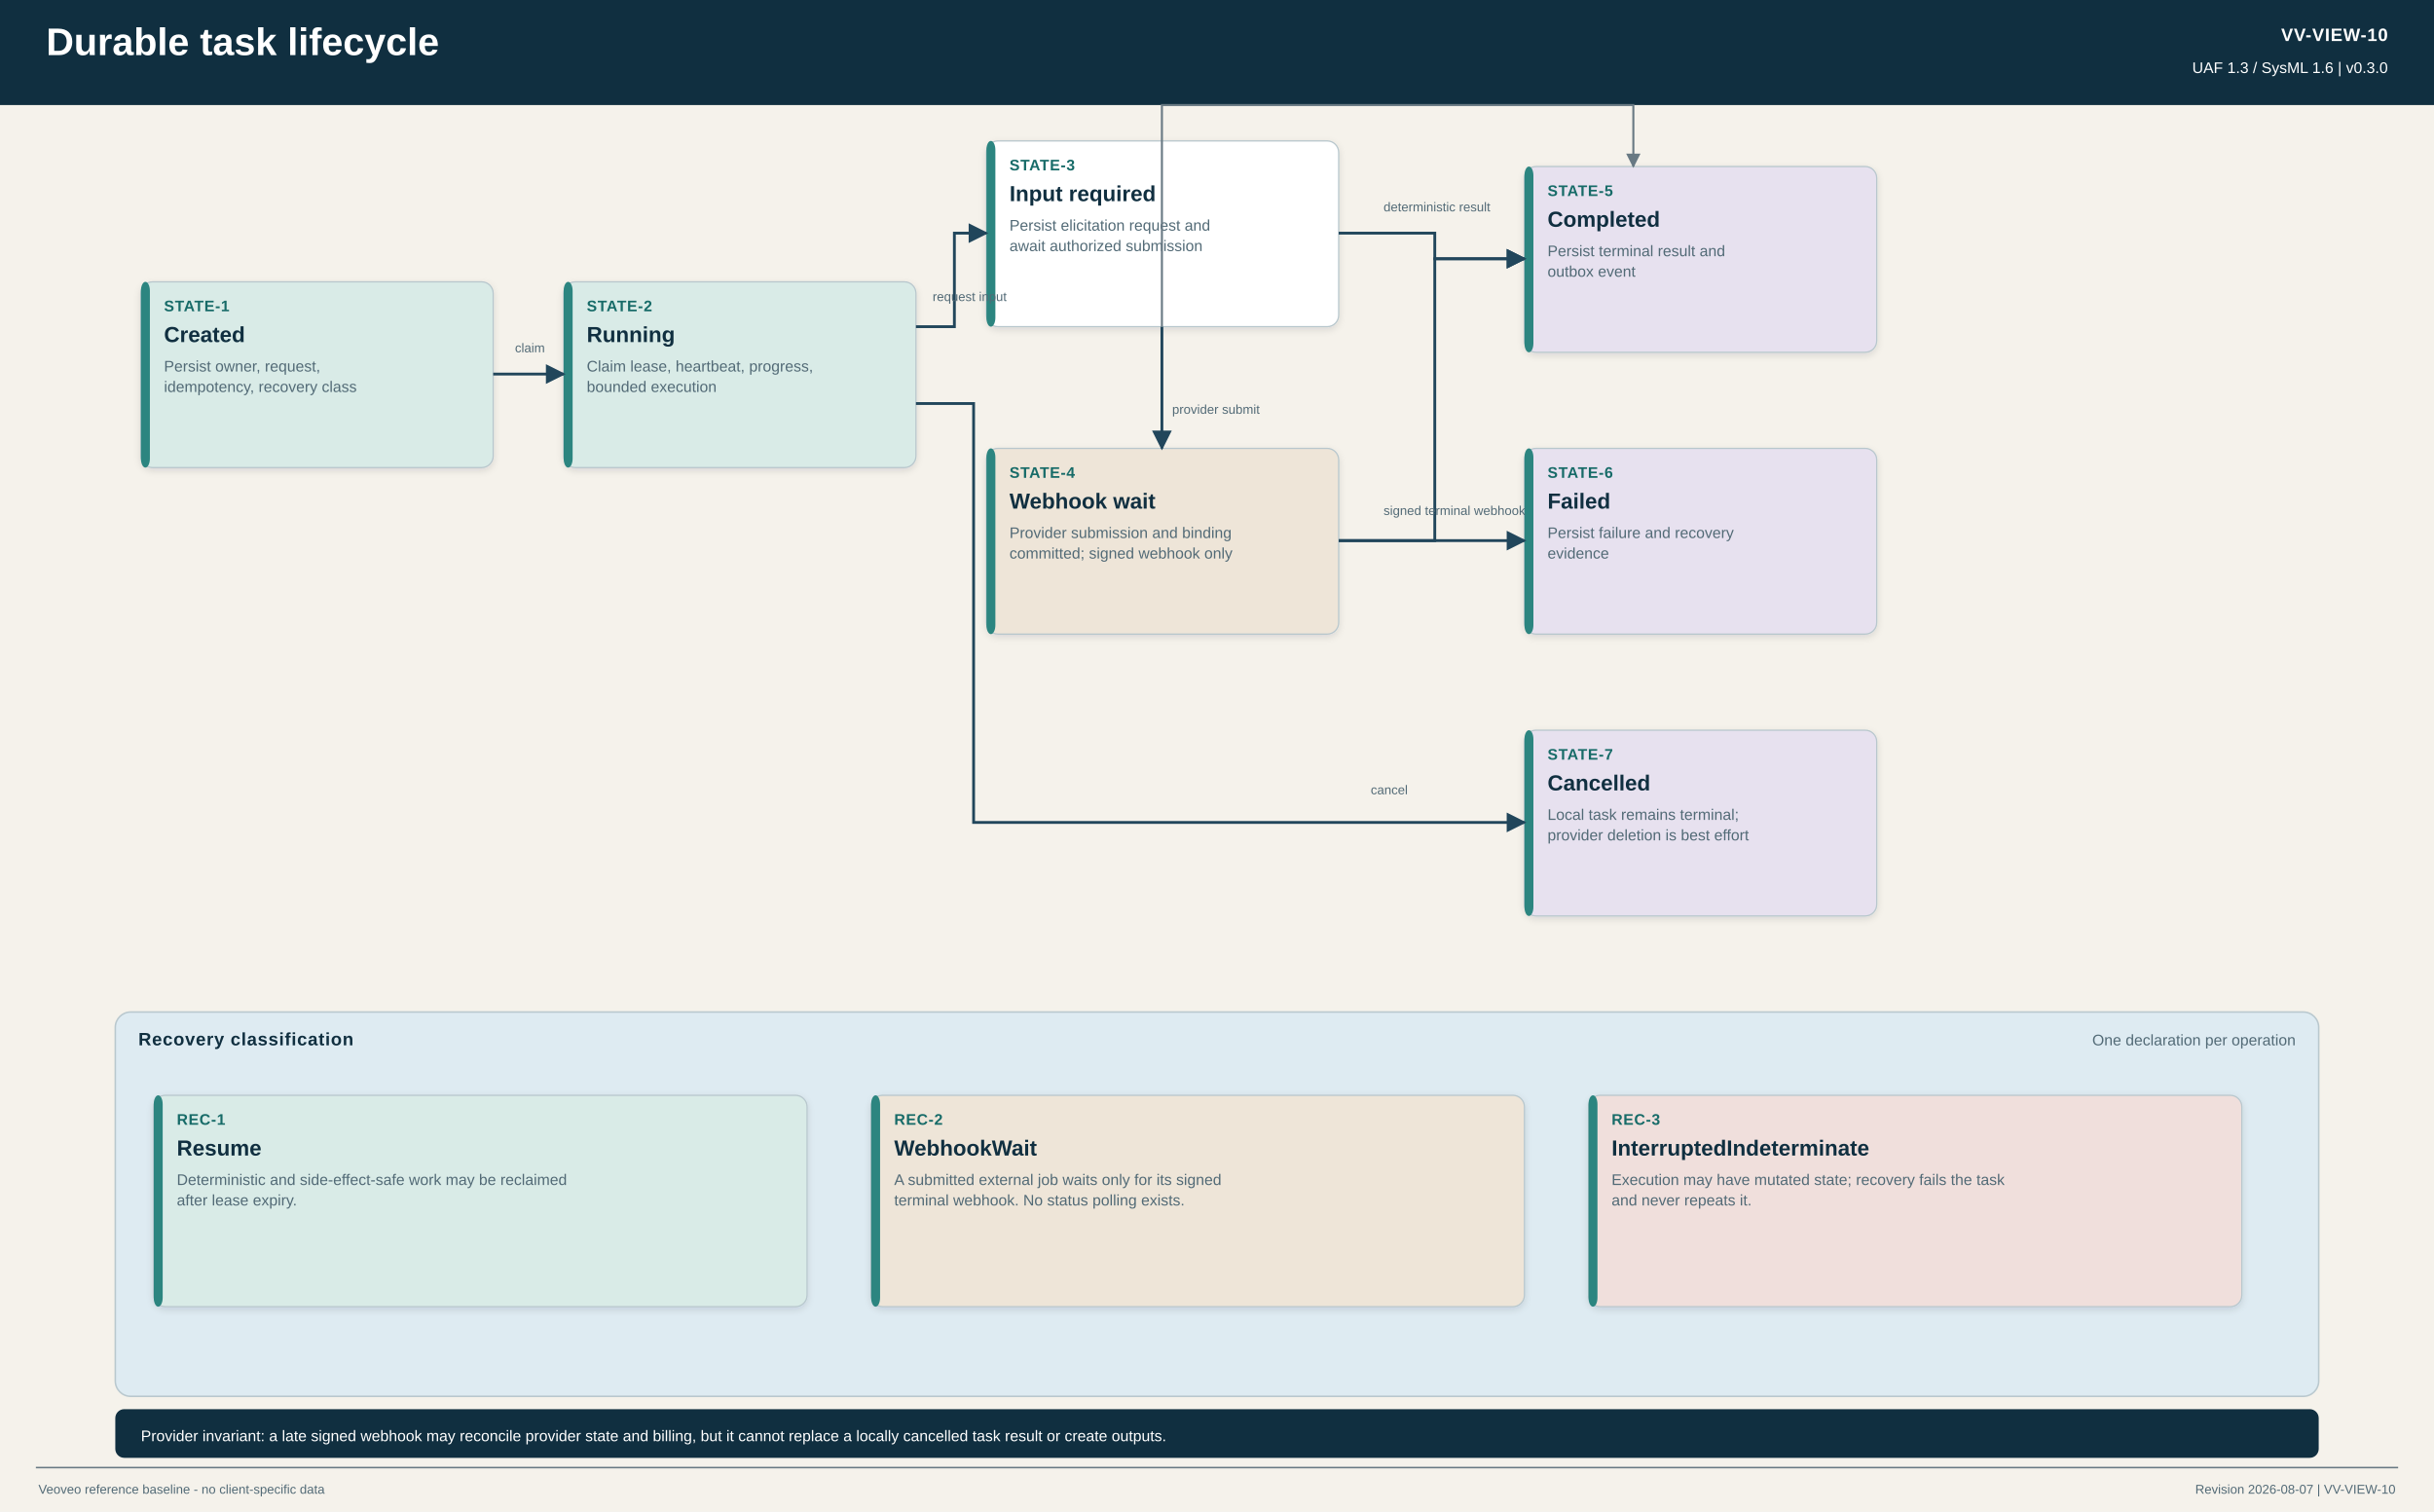
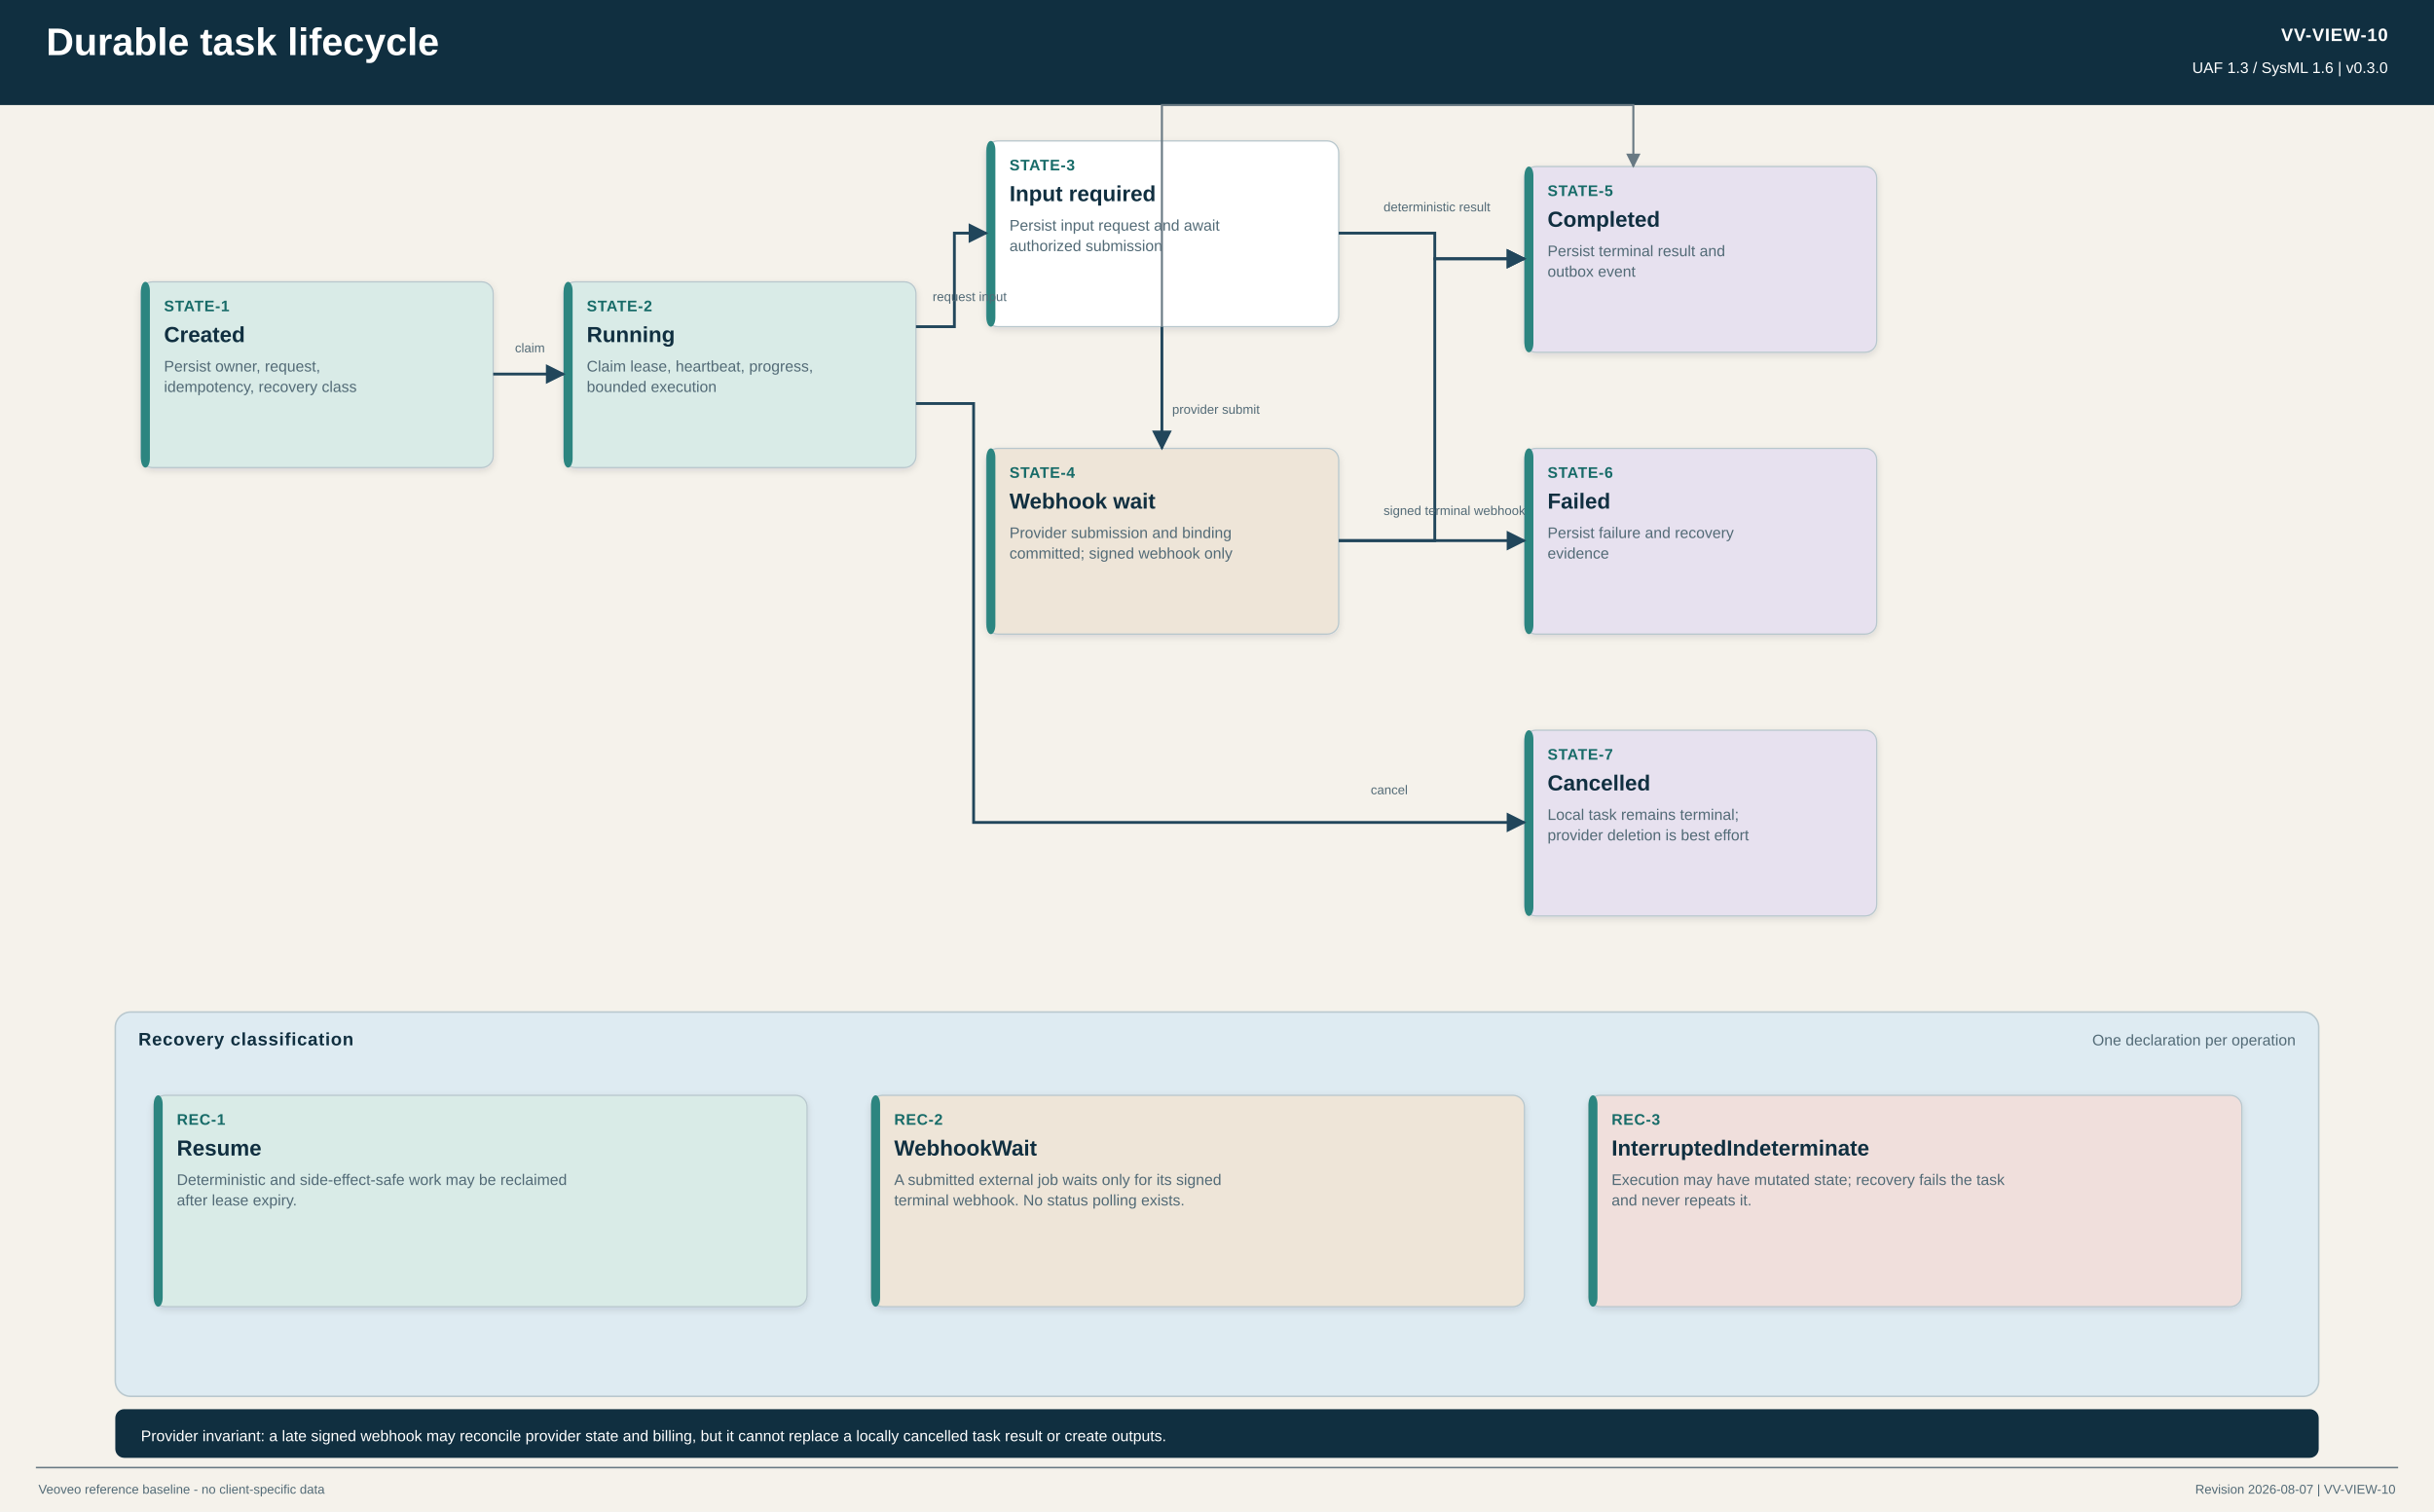
<svg xmlns="http://www.w3.org/2000/svg" viewBox="0 0 1900 1180" width="1900" height="1180" role="img" aria-labelledby="title desc">
  <defs>
    <marker id="arrow" viewBox="0 0 10 10" refX="9" refY="5" markerWidth="7" markerHeight="7" orient="auto-start-reverse">
      <path d="M 0 0 L 10 5 L 0 10 z" fill="#21465b" />
    </marker>
    <marker id="arrow-muted" viewBox="0 0 10 10" refX="9" refY="5" markerWidth="7" markerHeight="7" orient="auto-start-reverse">
      <path d="M 0 0 L 10 5 L 0 10 z" fill="#687983" />
    </marker>
    <filter id="shadow" x="-10%" y="-10%" width="120%" height="130%">
      <feDropShadow dx="0" dy="2" stdDeviation="3" flood-color="#0b2534" flood-opacity="0.12" />
    </filter>
  </defs>
  <style>
.title{font:700 30px Arial,Helvetica,sans-serif;fill:#102f40}.subtitle{font:400 15px Arial,Helvetica,sans-serif;fill:#4d626d}.label{font:700 14px Arial,Helvetica,sans-serif;fill:#102f40;letter-spacing:.04em}.node-title{font:700 17px Arial,Helvetica,sans-serif;fill:#102f40}.node-id{font:700 12px Arial,Helvetica,sans-serif;fill:#176b68;letter-spacing:.04em}.body{font:400 14px Arial,Helvetica,sans-serif;fill:#2d4653}.small{font:400 12px Arial,Helvetica,sans-serif;fill:#526a76}.tiny{font:400 10px Arial,Helvetica,sans-serif;fill:#526a76}.inverse{fill:#ffffff}.edge{stroke:#21465b;stroke-width:2.2;fill:none;marker-end:url(#arrow)}.edge-muted{stroke:#687983;stroke-width:1.6;fill:none;marker-end:url(#arrow-muted)}.edge-dash{stroke:#687983;stroke-width:1.5;stroke-dasharray:7 6;fill:none;marker-end:url(#arrow-muted)}
</style>
  <rect x="0" y="0" width="1900" height="1180" rx="0" fill="#f5f2eb" stroke="none" stroke-width="1" opacity="1" />
  <rect x="0" y="0" width="1900" height="82" rx="0" fill="#102f40" stroke="none" stroke-width="1" opacity="1" />
  <text x="36" y="43" class="title inverse" text-anchor="start">Durable task lifecycle</text>
  <text x="1864" y="32" class="label inverse" text-anchor="end">VV-VIEW-10</text>
  <text x="1864" y="57" class="small inverse" text-anchor="end">UAF 1.3 / SysML 1.6 | v0.3.0</text>
  <rect x="110" y="220" width="275" height="145" rx="9" fill="#d9ebe7" stroke="#b8c7cd" stroke-width="1" opacity="1" filter="url(#shadow)" />
  <rect x="110" y="220" width="7" height="145" rx="7" fill="#2c8580" stroke="none" stroke-width="1" opacity="1" />
  <text x="128" y="243" class="node-id" text-anchor="start">STATE-1</text>
  <text x="128" y="267" class="node-title" text-anchor="start">
    <tspan x="128" dy="0">Created</tspan>
  </text>
  <text x="128" y="290" class="small" text-anchor="start">
    <tspan x="128" dy="0">Persist owner, request,</tspan>
    <tspan x="128" dy="16">idempotency, recovery class</tspan>
  </text>
  <rect x="440" y="220" width="275" height="145" rx="9" fill="#d9ebe7" stroke="#b8c7cd" stroke-width="1" opacity="1" filter="url(#shadow)" />
  <rect x="440" y="220" width="7" height="145" rx="7" fill="#2c8580" stroke="none" stroke-width="1" opacity="1" />
  <text x="458" y="243" class="node-id" text-anchor="start">STATE-2</text>
  <text x="458" y="267" class="node-title" text-anchor="start">
    <tspan x="458" dy="0">Running</tspan>
  </text>
  <text x="458" y="290" class="small" text-anchor="start">
    <tspan x="458" dy="0">Claim lease, heartbeat, progress,</tspan>
    <tspan x="458" dy="16">bounded execution</tspan>
  </text>
  <rect x="770" y="110" width="275" height="145" rx="9" fill="#ffffff" stroke="#b8c7cd" stroke-width="1" opacity="1" filter="url(#shadow)" />
  <rect x="770" y="110" width="7" height="145" rx="7" fill="#2c8580" stroke="none" stroke-width="1" opacity="1" />
  <text x="788" y="133" class="node-id" text-anchor="start">STATE-3</text>
  <text x="788" y="157" class="node-title" text-anchor="start">
    <tspan x="788" dy="0">Input required</tspan>
  </text>
  <text x="788" y="180" class="small" text-anchor="start">
-     <tspan x="788" dy="0">Persist elicitation request and</tspan>
-     <tspan x="788" dy="16">await authorized submission</tspan>
+     <tspan x="788" dy="0">Persist input request and await</tspan>
+     <tspan x="788" dy="16">authorized submission</tspan>
  </text>
  <rect x="770" y="350" width="275" height="145" rx="9" fill="#eee5d8" stroke="#b8c7cd" stroke-width="1" opacity="1" filter="url(#shadow)" />
  <rect x="770" y="350" width="7" height="145" rx="7" fill="#2c8580" stroke="none" stroke-width="1" opacity="1" />
  <text x="788" y="373" class="node-id" text-anchor="start">STATE-4</text>
  <text x="788" y="397" class="node-title" text-anchor="start">
    <tspan x="788" dy="0">Webhook wait</tspan>
  </text>
  <text x="788" y="420" class="small" text-anchor="start">
    <tspan x="788" dy="0">Provider submission and binding</tspan>
    <tspan x="788" dy="16">committed; signed webhook only</tspan>
  </text>
  <rect x="1190" y="130" width="275" height="145" rx="9" fill="#e7e1ef" stroke="#b8c7cd" stroke-width="1" opacity="1" filter="url(#shadow)" />
  <rect x="1190" y="130" width="7" height="145" rx="7" fill="#2c8580" stroke="none" stroke-width="1" opacity="1" />
  <text x="1208" y="153" class="node-id" text-anchor="start">STATE-5</text>
  <text x="1208" y="177" class="node-title" text-anchor="start">
    <tspan x="1208" dy="0">Completed</tspan>
  </text>
  <text x="1208" y="200" class="small" text-anchor="start">
    <tspan x="1208" dy="0">Persist terminal result and</tspan>
    <tspan x="1208" dy="16">outbox event</tspan>
  </text>
  <rect x="1190" y="350" width="275" height="145" rx="9" fill="#e7e1ef" stroke="#b8c7cd" stroke-width="1" opacity="1" filter="url(#shadow)" />
  <rect x="1190" y="350" width="7" height="145" rx="7" fill="#2c8580" stroke="none" stroke-width="1" opacity="1" />
  <text x="1208" y="373" class="node-id" text-anchor="start">STATE-6</text>
  <text x="1208" y="397" class="node-title" text-anchor="start">
    <tspan x="1208" dy="0">Failed</tspan>
  </text>
  <text x="1208" y="420" class="small" text-anchor="start">
    <tspan x="1208" dy="0">Persist failure and recovery</tspan>
    <tspan x="1208" dy="16">evidence</tspan>
  </text>
  <rect x="1190" y="570" width="275" height="145" rx="9" fill="#e7e1ef" stroke="#b8c7cd" stroke-width="1" opacity="1" filter="url(#shadow)" />
  <rect x="1190" y="570" width="7" height="145" rx="7" fill="#2c8580" stroke="none" stroke-width="1" opacity="1" />
  <text x="1208" y="593" class="node-id" text-anchor="start">STATE-7</text>
  <text x="1208" y="617" class="node-title" text-anchor="start">
    <tspan x="1208" dy="0">Cancelled</tspan>
  </text>
  <text x="1208" y="640" class="small" text-anchor="start">
    <tspan x="1208" dy="0">Local task remains terminal;</tspan>
    <tspan x="1208" dy="16">provider deletion is best effort</tspan>
  </text>
  <path d="M 385 292 L 440 292" class="edge" />
  <path d="M 715 255 L 745 255 L 745 182 L 770 182" class="edge" />
  <path d="M 907 255 L 907 350" class="edge" />
  <path d="M 1045 182 L 1120 182 L 1120 202 L 1190 202" class="edge" />
  <path d="M 1045 422 L 1120 422 L 1120 202 L 1190 202" class="edge" />
  <path d="M 1045 422 L 1190 422" class="edge" />
  <path d="M 715 315 L 760 315 L 760 642 L 1190 642" class="edge" />
  <path d="M 907 255 L 907 82 L 1275 82 L 1275 130" class="edge-muted" />
  <text x="402" y="275" class="tiny" text-anchor="start">claim</text>
  <text x="728" y="235" class="tiny" text-anchor="start">request input</text>
  <text x="915" y="323" class="tiny" text-anchor="start">provider submit</text>
  <text x="1080" y="402" class="tiny" text-anchor="start">signed terminal webhook</text>
  <text x="1070" y="620" class="tiny" text-anchor="start">cancel</text>
  <text x="1080" y="165" class="tiny" text-anchor="start">deterministic result</text>
  <rect x="90" y="790" width="1720" height="300" rx="12" fill="#deebf2" stroke="#b9c8ce" stroke-width="1.2" opacity="1" />
  <text x="108" y="816" class="label" text-anchor="start">Recovery classification</text>
  <text x="1792" y="816" class="small" text-anchor="end">One declaration per operation</text>
  <rect x="120" y="855" width="510" height="165" rx="9" fill="#d9ebe7" stroke="#b8c7cd" stroke-width="1" opacity="1" filter="url(#shadow)" />
  <rect x="120" y="855" width="7" height="165" rx="7" fill="#2c8580" stroke="none" stroke-width="1" opacity="1" />
  <text x="138" y="878" class="node-id" text-anchor="start">REC-1</text>
  <text x="138" y="902" class="node-title" text-anchor="start">
    <tspan x="138" dy="0">Resume</tspan>
  </text>
  <text x="138" y="925" class="small" text-anchor="start">
    <tspan x="138" dy="0">Deterministic and side-effect-safe work may be reclaimed</tspan>
    <tspan x="138" dy="16">after lease expiry.</tspan>
  </text>
  <rect x="680" y="855" width="510" height="165" rx="9" fill="#eee5d8" stroke="#b8c7cd" stroke-width="1" opacity="1" filter="url(#shadow)" />
  <rect x="680" y="855" width="7" height="165" rx="7" fill="#2c8580" stroke="none" stroke-width="1" opacity="1" />
  <text x="698" y="878" class="node-id" text-anchor="start">REC-2</text>
  <text x="698" y="902" class="node-title" text-anchor="start">
    <tspan x="698" dy="0">WebhookWait</tspan>
  </text>
  <text x="698" y="925" class="small" text-anchor="start">
    <tspan x="698" dy="0">A submitted external job waits only for its signed</tspan>
    <tspan x="698" dy="16">terminal webhook. No status polling exists.</tspan>
  </text>
  <rect x="1240" y="855" width="510" height="165" rx="9" fill="#f0dfdc" stroke="#b8c7cd" stroke-width="1" opacity="1" filter="url(#shadow)" />
  <rect x="1240" y="855" width="7" height="165" rx="7" fill="#2c8580" stroke="none" stroke-width="1" opacity="1" />
  <text x="1258" y="878" class="node-id" text-anchor="start">REC-3</text>
  <text x="1258" y="902" class="node-title" text-anchor="start">
    <tspan x="1258" dy="0">InterruptedIndeterminate</tspan>
  </text>
  <text x="1258" y="925" class="small" text-anchor="start">
    <tspan x="1258" dy="0">Execution may have mutated state; recovery fails the task</tspan>
    <tspan x="1258" dy="16">and never repeats it.</tspan>
  </text>
  <rect x="90" y="1100" width="1720" height="38" rx="7" fill="#102f40" stroke="none" stroke-width="1" opacity="1" />
  <text x="110" y="1125" class="small inverse" text-anchor="start">Provider invariant: a late signed webhook may reconcile provider state and billing, but it cannot replace a locally cancelled task result or create outputs.</text>
  <rect x="28" y="1145" width="1844" height="1.2" rx="0" fill="#687983" stroke="none" stroke-width="1" opacity="1" />
  <text x="30" y="1166" class="tiny" text-anchor="start">Veoveo reference baseline - no client-specific data</text>
  <text x="1870" y="1166" class="tiny" text-anchor="end">Revision 2026-08-07 | VV-VIEW-10</text>
</svg>
